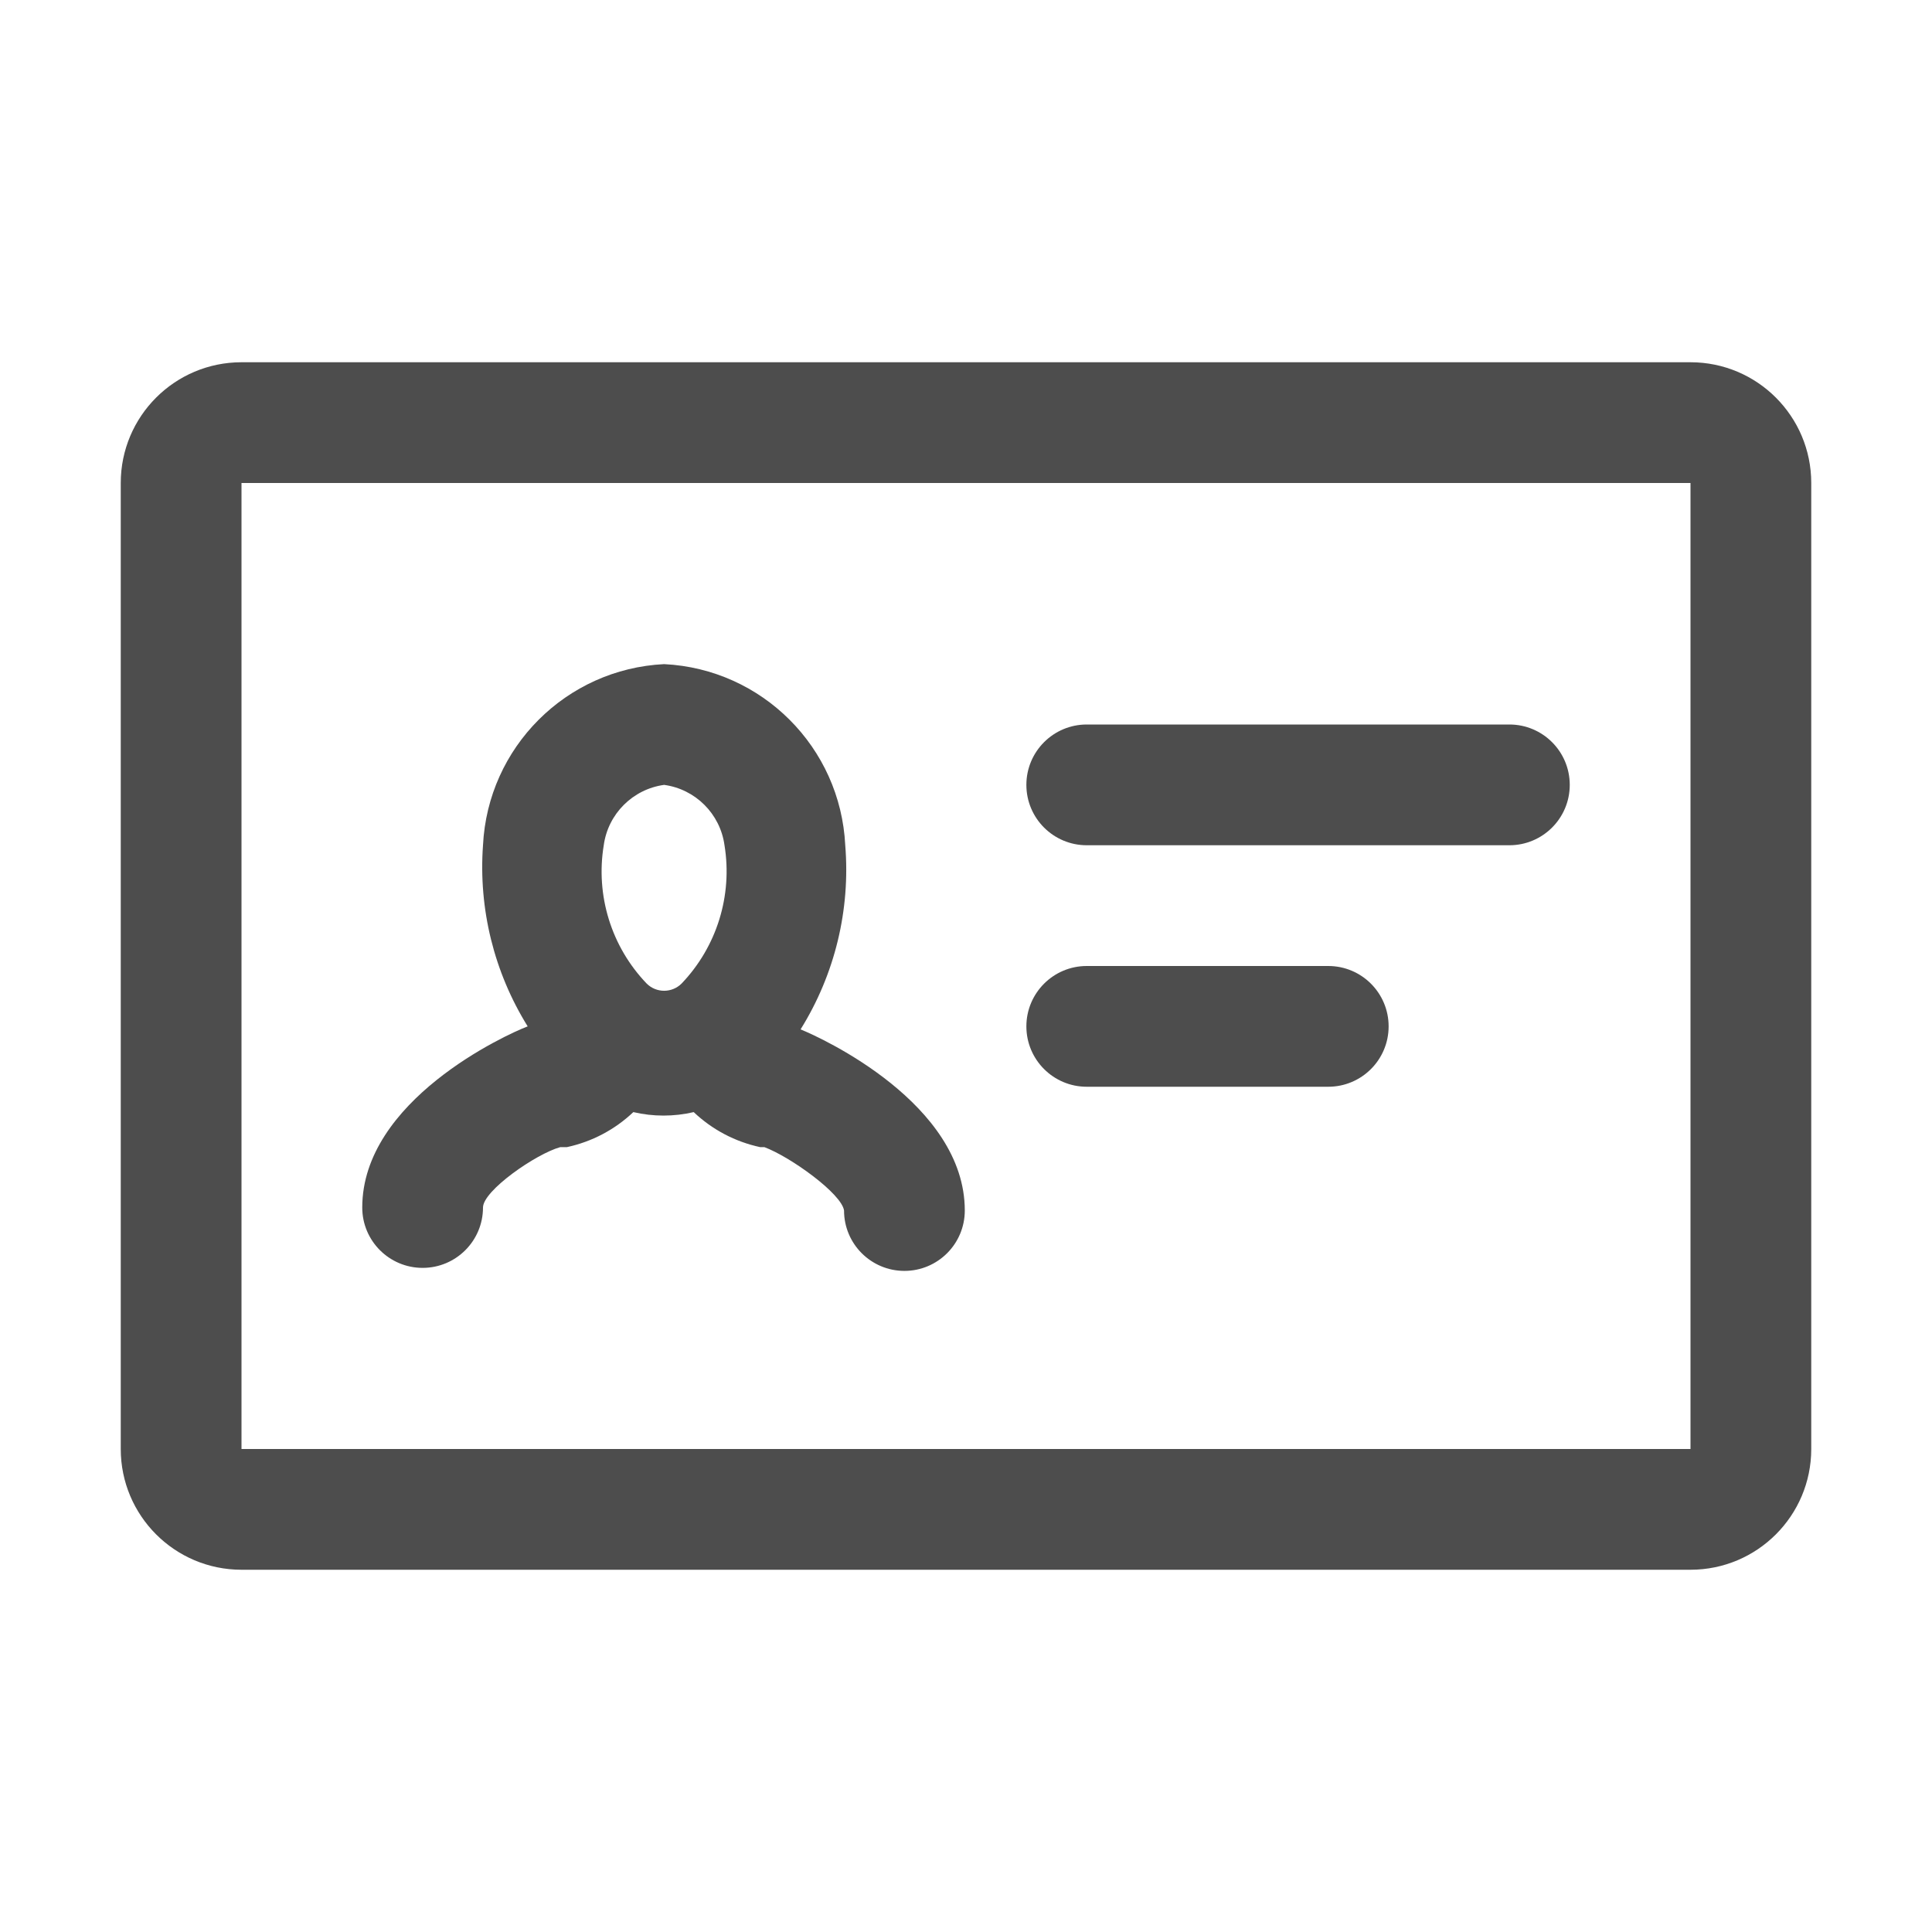
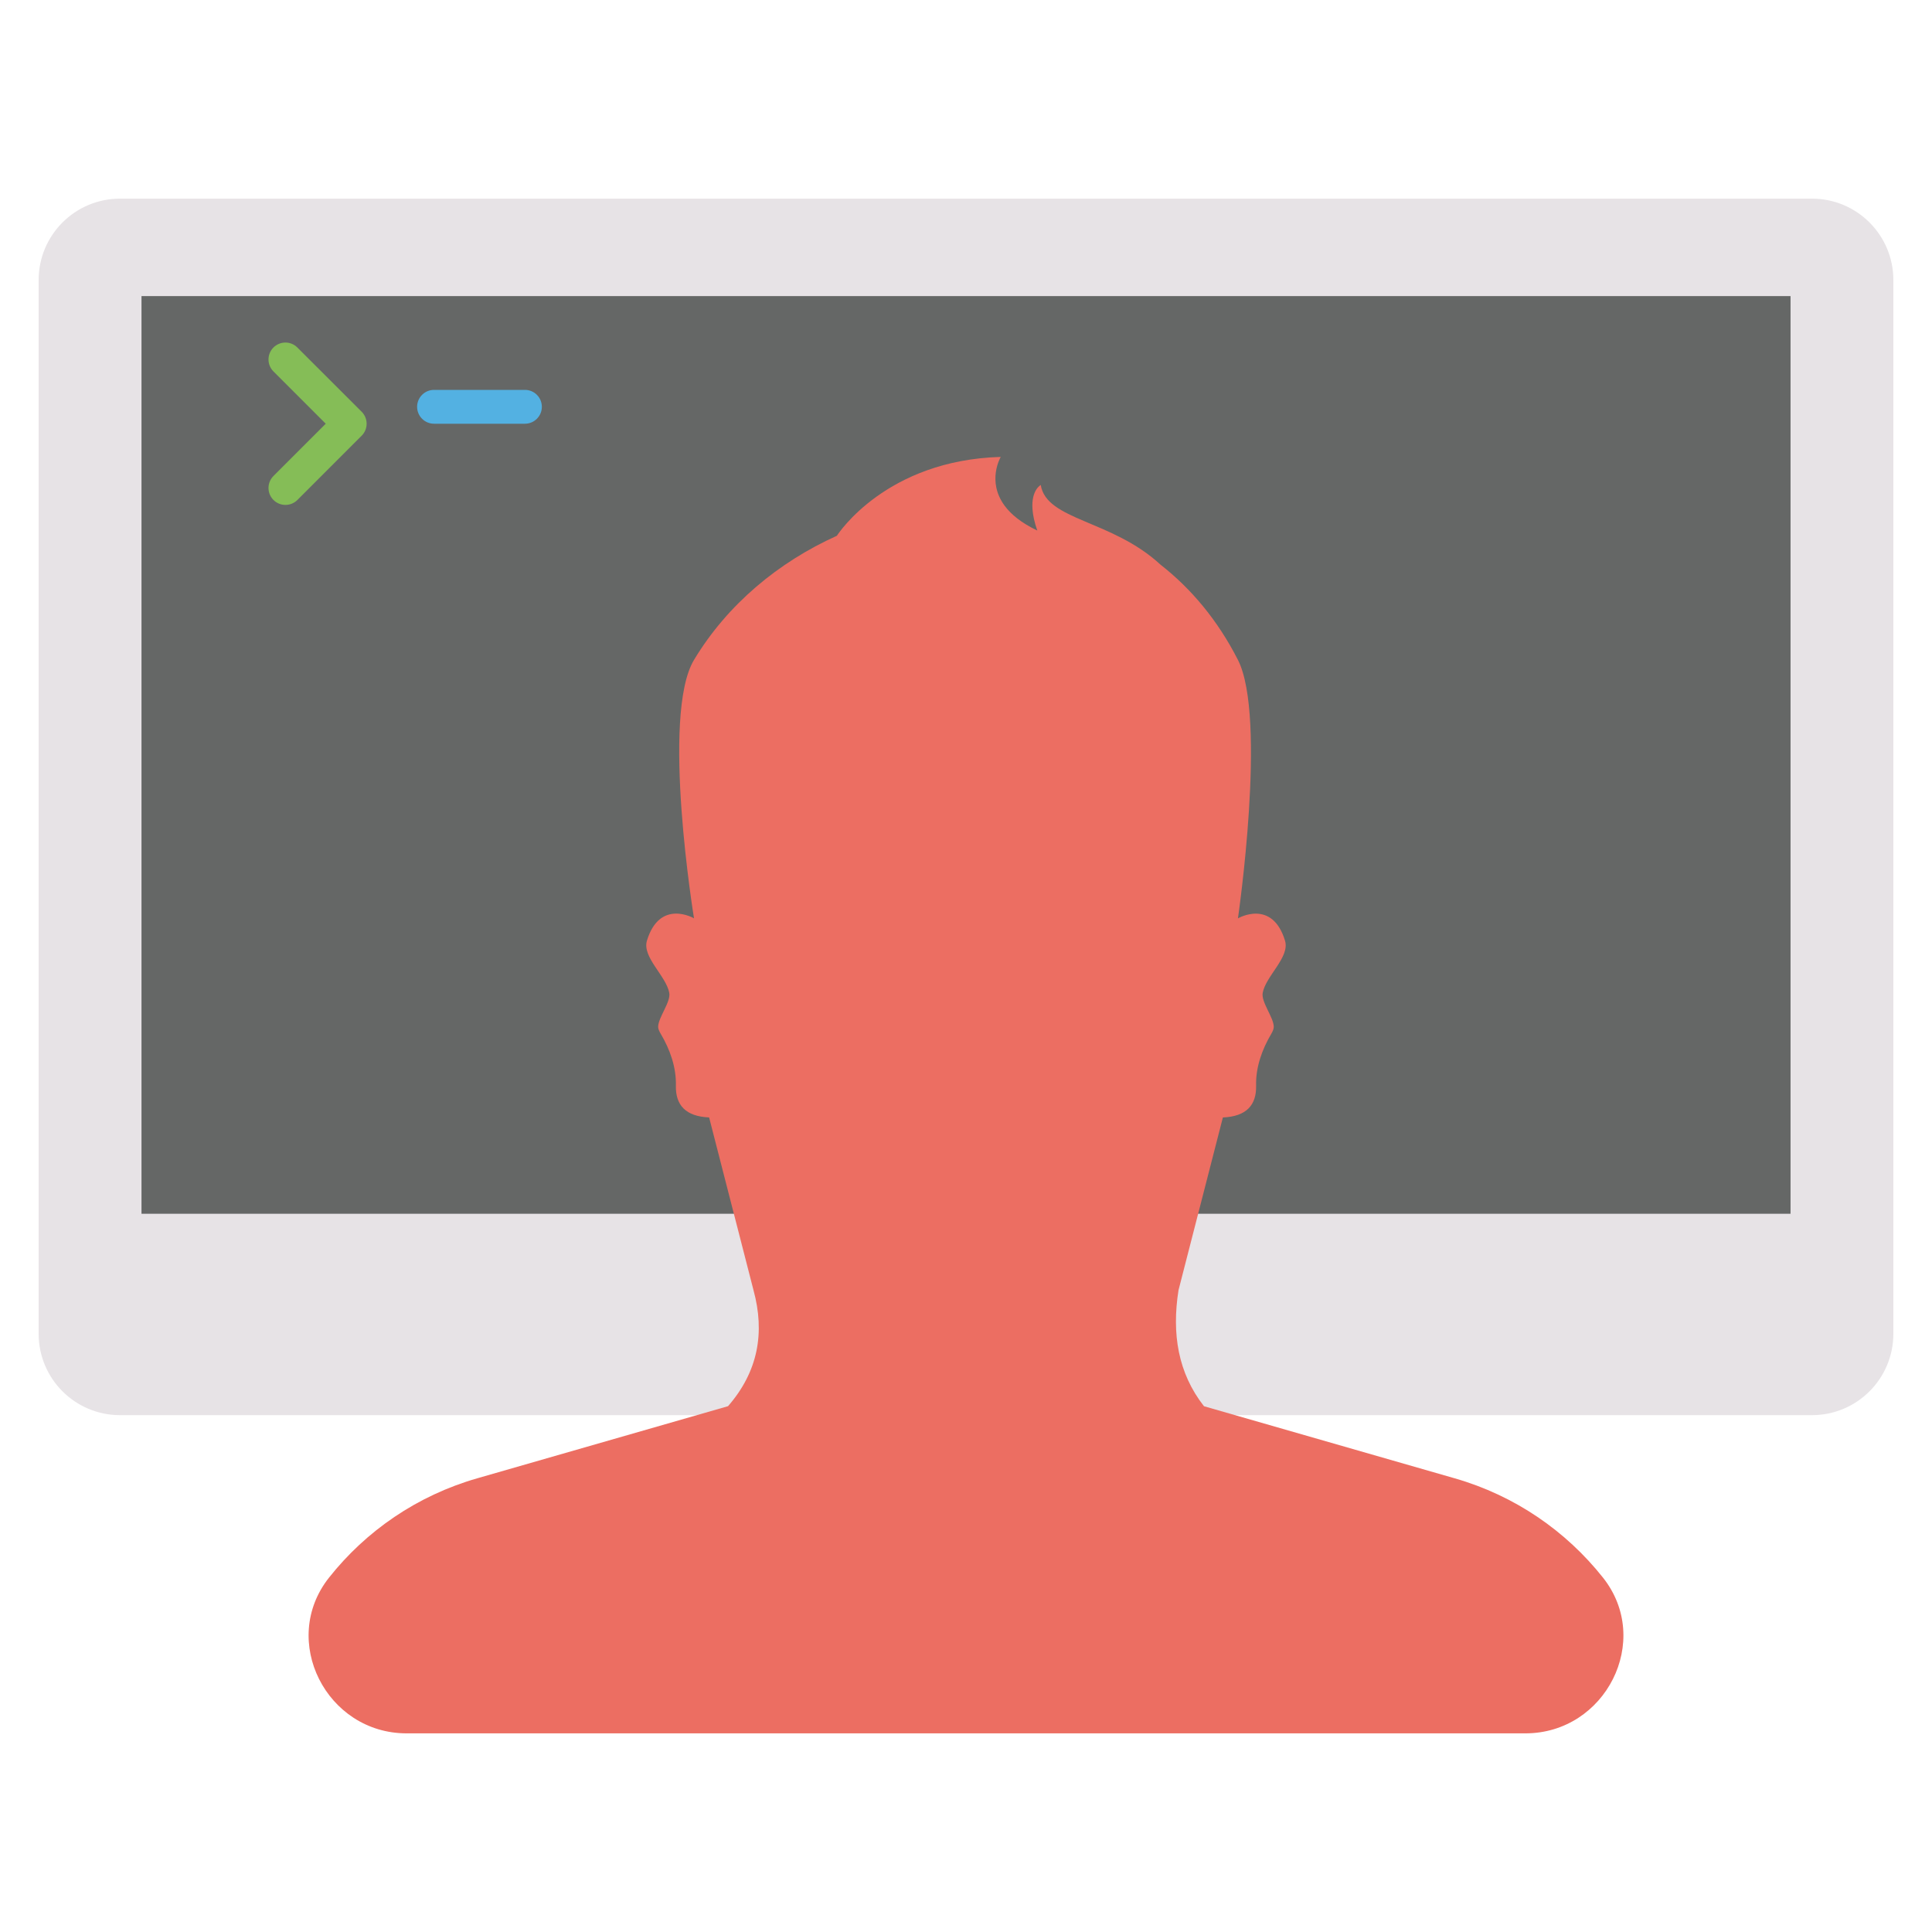
- <svg xmlns="http://www.w3.org/2000/svg" width="32px" height="32px" viewBox="0 0 32 32" data-name="Layer 1" id="Layer_1">
-   <defs>
-     <style>.cls-1{fill:#4d4d4d;}</style>
-   </defs>
-   <path class="cls-1" d="M28,6H4A2,2,0,0,0,2,8V24a2,2,0,0,0,2,2H28a2,2,0,0,0,2-2V8A2,2,0,0,0,28,6Zm0,18H4V8H28Z" />
-   <path class="cls-1" d="M18,14h7a1,1,0,0,0,0-2H18a1,1,0,0,0,0,2Z" />
-   <path class="cls-1" d="M18,18h4a1,1,0,0,0,0-2H18a1,1,0,0,0,0,2Z" />
-   <path class="cls-1" d="M7,21a1,1,0,0,0,1-1c0-.28.88-.89,1.28-1l.11,0a2.3,2.3,0,0,0,1.1-.58,2.2,2.2,0,0,0,1,0,2.3,2.3,0,0,0,1.1.58l.07,0c.43.16,1.28.77,1.32,1.05a1,1,0,0,0,2,0c0-1.77-2.37-2.86-2.72-3h0A5,5,0,0,0,14,14a3.16,3.16,0,0,0-3-3,3.16,3.16,0,0,0-3,3,5,5,0,0,0,.74,3h0C8.37,17.14,6,18.23,6,20A1,1,0,0,0,7,21Zm4-8a1.17,1.17,0,0,1,1,1,2.69,2.69,0,0,1-.71,2.29.41.41,0,0,1-.58,0A2.68,2.68,0,0,1,10,14,1.17,1.17,0,0,1,11,13Z" />
+ <svg xmlns="http://www.w3.org/2000/svg" width="50px" height="50px" viewBox="0 0 50 50" enable-background="new 0 0 50 50" id="Layer_1" version="1.1" xml:space="preserve">
+   <g>
+     <path d="M46.894,5.141H3.106c-1.163,0-2.106,0.943-2.106,2.106v27.271   c0,1.163,0.943,2.106,2.106,2.106H46.894c1.163,0,2.106-0.943,2.106-2.106V7.247   C49,6.084,48.057,5.141,46.894,5.141z" fill="#E7E3E6" />
+     <rect fill="#656766" height="23.749" width="42.677" x="3.662" y="7.663" />
+     <g>
+       <g>
+         <path d="M7.387,8.865c-0.112,0-0.224,0.043-0.31,0.128c-0.171,0.171-0.171,0.449,0,0.62     l1.353,1.353l-1.353,1.353c-0.171,0.171-0.171,0.449,0,0.62c0.171,0.171,0.449,0.171,0.62,0     l1.663-1.663c0.171-0.171,0.171-0.449,0-0.62L7.696,8.994C7.611,8.908,7.499,8.865,7.387,8.865z" fill="#85BD57" />
+       </g>
+       <g>
+         <path d="M11.233,10.09c-0.242,0-0.438,0.196-0.438,0.438s0.196,0.438,0.438,0.438     l2.352,0c0.242,0,0.438-0.196,0.438-0.438c0-0.242-0.196-0.438-0.438-0.438L11.233,10.09z" fill="#53B1E2" />
+       </g>
+     </g>
+     <path d="M39.477,44.859c2.074,0,3.297-2.403,2.009-4.029   c-0.957-1.207-2.279-2.123-3.834-2.57l-6.493-1.867c-0.673-0.858-0.837-1.877-0.659-3.004   l1.148-4.469c0.608-0.026,0.872-0.319,0.86-0.825c-0.012-0.476,0.153-0.934,0.394-1.342   c0.039-0.066,0.063-0.128,0.063-0.177c0.001-0.24-0.328-0.64-0.287-0.877   c0.078-0.44,0.709-0.928,0.578-1.355c-0.334-1.093-1.218-0.577-1.218-0.577s0.758-5.197,0-6.688   c-0.524-1.029-1.212-1.847-2.006-2.467c-0.001-0.001-0.003-0.003-0.004-0.004   c-1.259-1.16-2.944-1.137-3.094-2.057c0,0-0.25,0.133-0.213,0.627   c0.01,0.15,0.047,0.331,0.124,0.552c-0.416-0.198-0.681-0.42-0.844-0.64   c-0.472-0.639-0.102-1.265-0.102-1.265c-2.961,0.084-4.202,1.981-4.24,2.04   c-0.001,0.001-0.001,0.001-0.001,0.001c-1.509,0.68-2.831,1.774-3.697,3.212   c-0.862,1.433,0,6.688,0,6.688s-0.884-0.516-1.218,0.577c-0.131,0.427,0.5,0.915,0.578,1.355   c0.041,0.237-0.288,0.636-0.288,0.877c0,0.049,0.025,0.111,0.065,0.177   c0.242,0.409,0.405,0.866,0.394,1.342c-0.012,0.506,0.252,0.799,0.86,0.825l1.148,4.469   c0.3,1.099,0.122,2.109-0.659,3.004l-6.492,1.867c-1.555,0.447-2.878,1.362-3.834,2.57   C7.226,42.456,8.449,44.859,10.523,44.859H39.477z" fill="#EC6E62" />
+   </g>
</svg>
